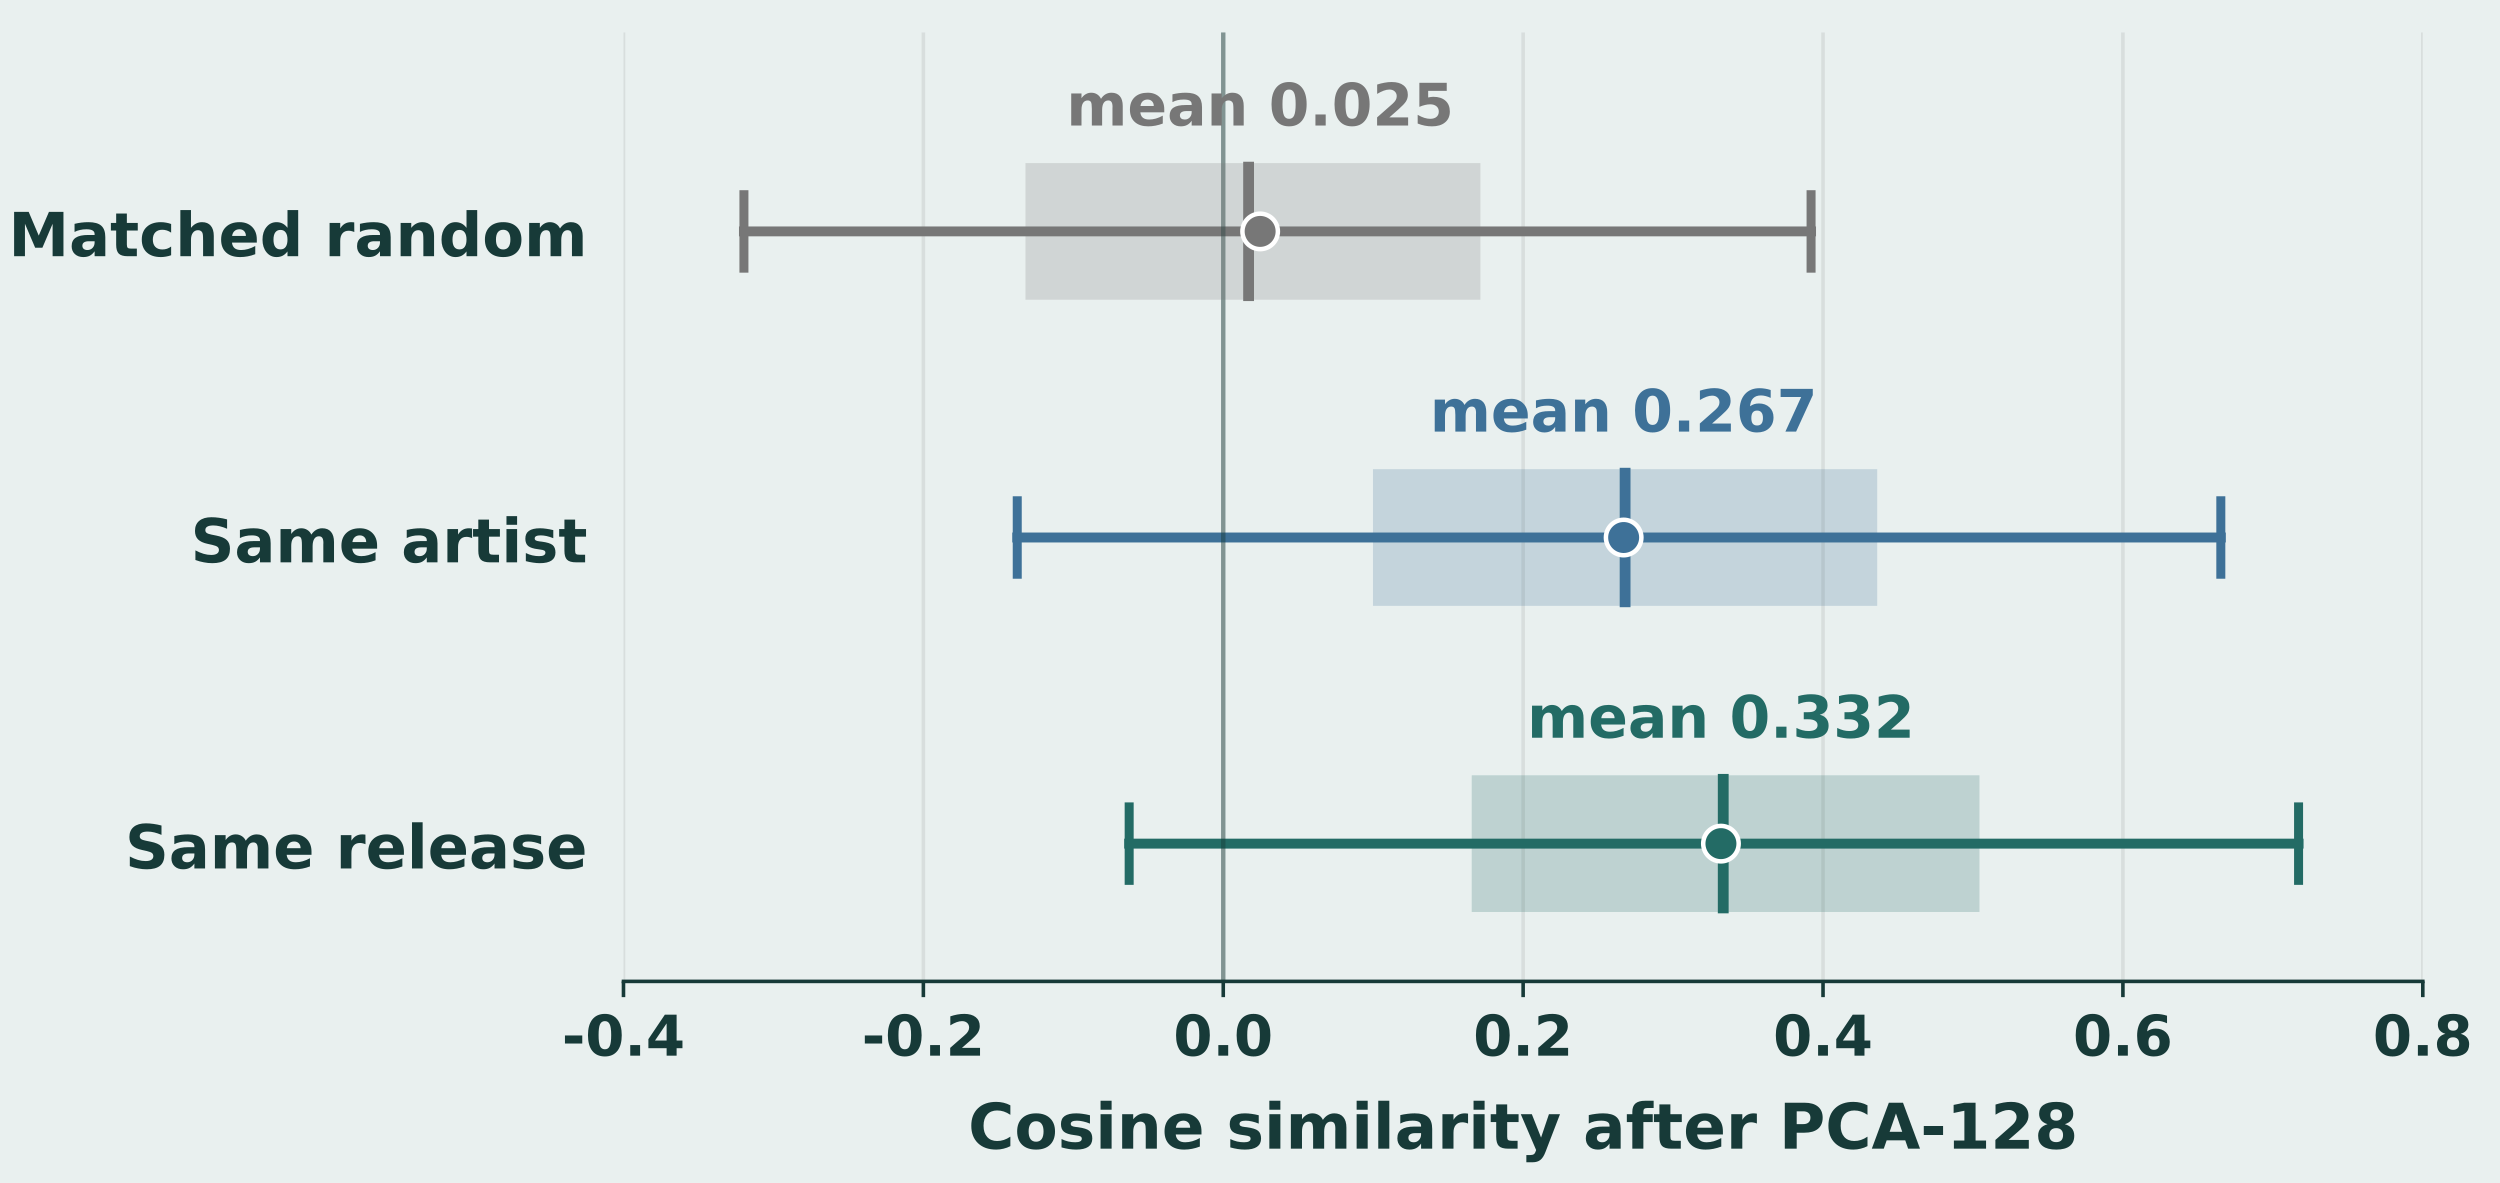
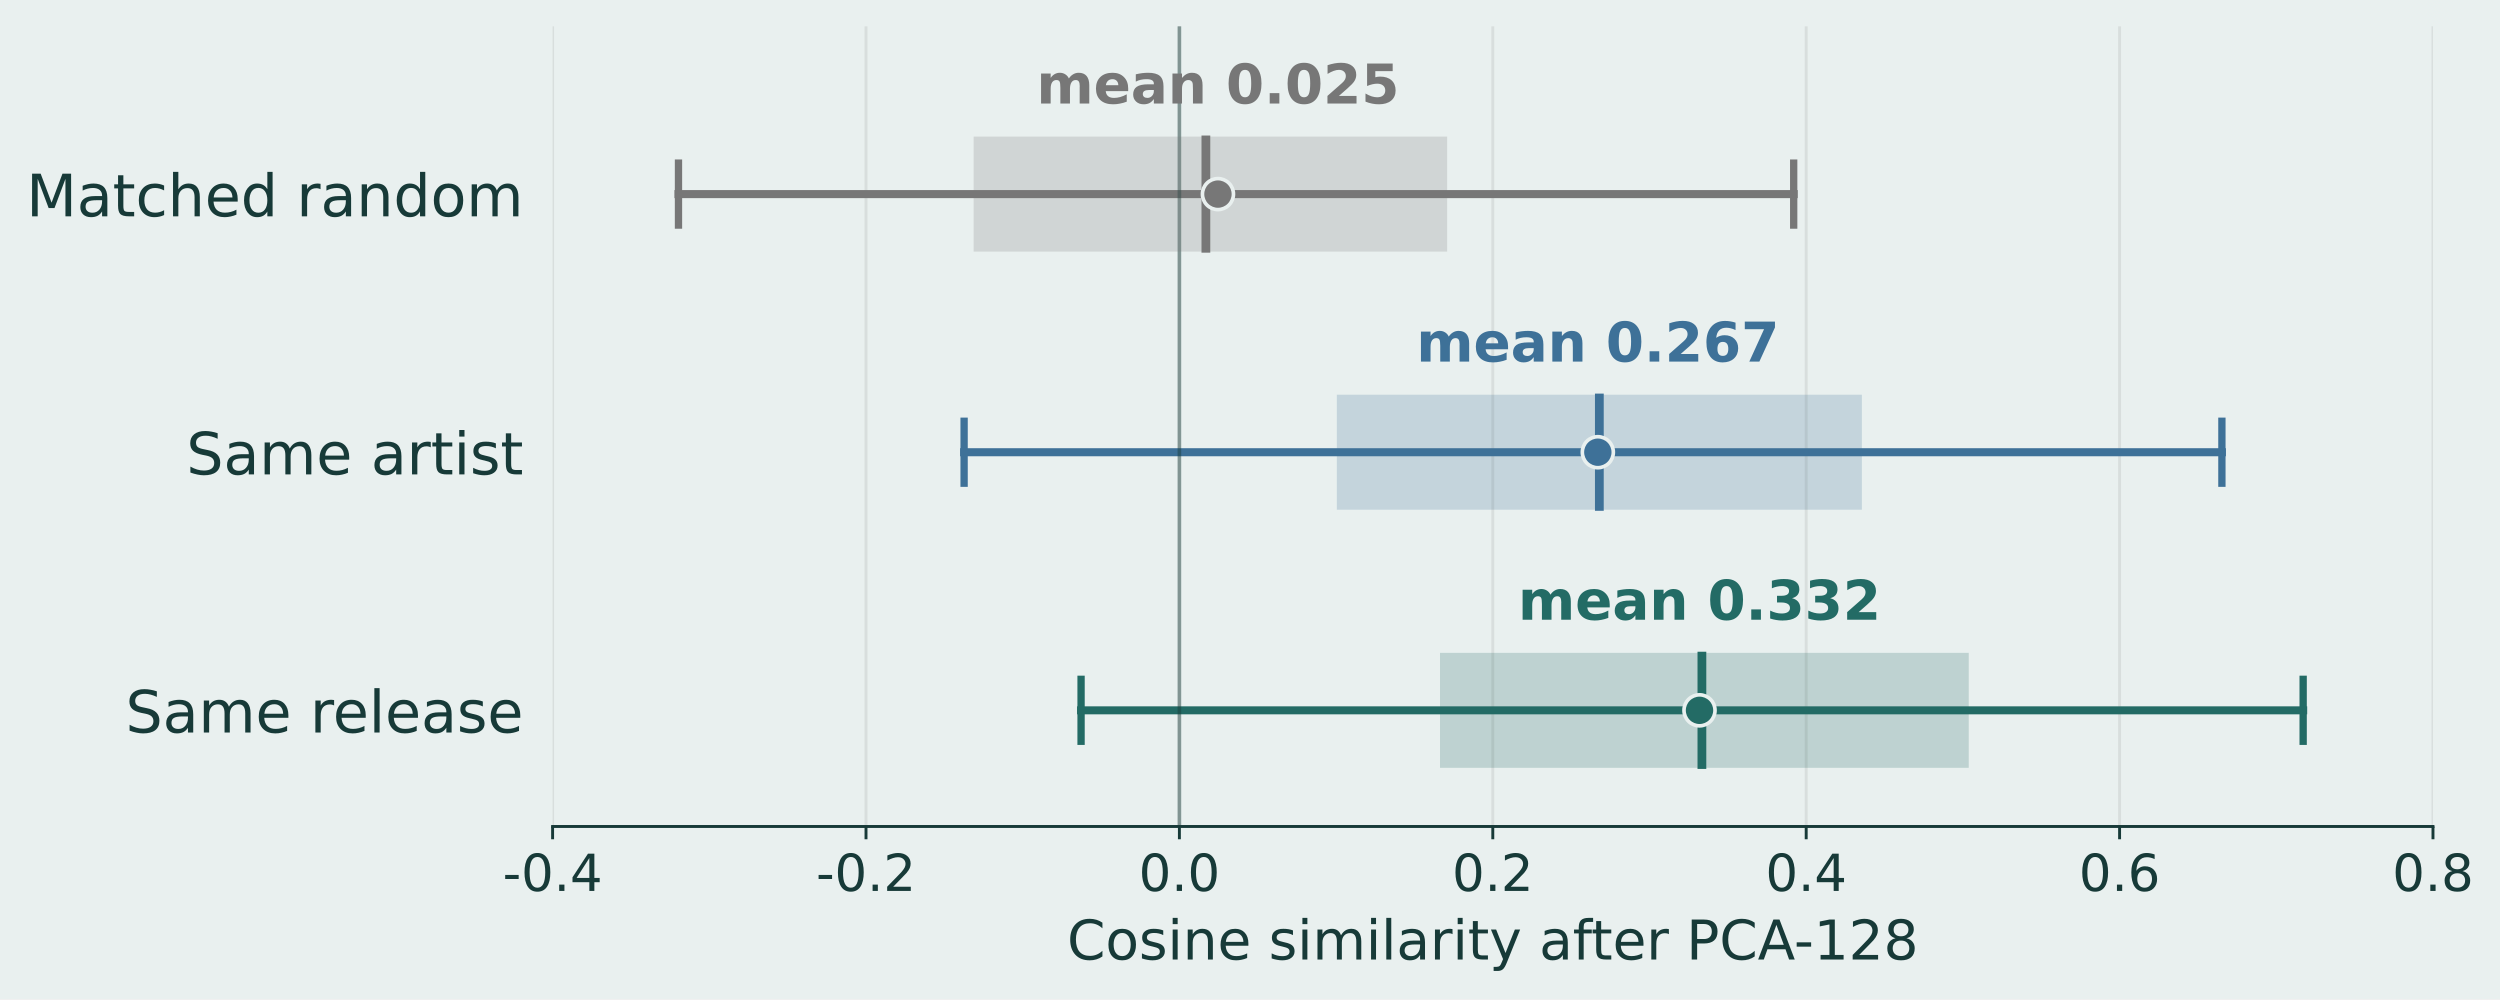
- <svg xmlns="http://www.w3.org/2000/svg" xmlns:xlink="http://www.w3.org/1999/xlink" width="555.011pt" height="262.573pt" viewBox="0 0 555.011 262.573" version="1.1">
+ <svg xmlns="http://www.w3.org/2000/svg" xmlns:xlink="http://www.w3.org/1999/xlink" width="683.863pt" height="273.281pt" viewBox="0 0 683.863 273.281" version="1.1">
  <defs>
    <style type="text/css">*{stroke-linejoin: round; stroke-linecap: butt}</style>
  </defs>
  <g id="figure_1">
    <g id="patch_1">
-       <path d="M 0 262.573  L 555.011 262.573  L 555.011 0  L 0 0  z " style="fill: #e9f0ef" />
+       <path d="M 0 273.281  L 683.863 273.281  L 683.863 0  L 0 0  z " style="fill: #e9f0ef" />
    </g>
    <g id="axes_1">
      <g id="patch_2">
-         <path d="M 138.416 217.872  L 537.872 217.872  L 537.872 7.2  L 138.416 7.2  z " style="fill: #e9f0ef" />
+         <path d="M 151.162 226.08  L 665.53 226.08  L 665.53 7.2  L 151.162 7.2  z " style="fill: #e9f0ef" />
      </g>
      <g id="matplotlib.axis_1">
        <g id="xtick_1">
          <g id="line2d_1">
-             <path d="M 138.416 217.872  L 138.416 7.2  " clip-path="url(#pe0c5e136ba)" style="fill: none; stroke: #d8dedd; stroke-width: 0.8; stroke-linecap: square" />
+             <path d="M 151.162 226.08  L 151.162 7.2  " clip-path="url(#p09c75dc4cb)" style="fill: none; stroke: #d8dedd; stroke-width: 0.8; stroke-linecap: square" />
          </g>
          <g id="line2d_2">
            <defs>
              <path id="m7c093b09a2" d="M 0 0  L 0 3.5  " style="stroke: #173a38; stroke-width: 0.8" />
            </defs>
            <g>
-               <use xlink:href="#m7c093b09a2" x="138.416" y="217.872" style="fill: #173a38; stroke: #173a38; stroke-width: 0.8" />
+               <use xlink:href="#m7c093b09a2" x="151.162" y="226.08" style="fill: #173a38; stroke: #173a38; stroke-width: 0.8" />
            </g>
          </g>
          <g id="text_1">
-             <text style="font-weight: 700; font-size: 12.5px; font-family: 'DejaVu Sans'; text-anchor: middle; fill: #173a38" x="138.416" y="234.369" transform="rotate(-0 138.416 234.3691)">-0.4</text>
+             <text style="font-size: 14px; font-family: 'DejaVu Sans'; text-anchor: middle; fill: #173a38" x="151.162" y="243.717" transform="rotate(-0 151.1625 243.7167)">-0.4</text>
          </g>
        </g>
        <g id="xtick_2">
          <g id="line2d_3">
-             <path d="M 204.992 217.872  L 204.992 7.2  " clip-path="url(#pe0c5e136ba)" style="fill: none; stroke: #d8dedd; stroke-width: 0.8; stroke-linecap: square" />
+             <path d="M 236.891 226.08  L 236.891 7.2  " clip-path="url(#p09c75dc4cb)" style="fill: none; stroke: #d8dedd; stroke-width: 0.8; stroke-linecap: square" />
          </g>
          <g id="line2d_4">
            <g>
-               <use xlink:href="#m7c093b09a2" x="204.992" y="217.872" style="fill: #173a38; stroke: #173a38; stroke-width: 0.8" />
+               <use xlink:href="#m7c093b09a2" x="236.891" y="226.08" style="fill: #173a38; stroke: #173a38; stroke-width: 0.8" />
            </g>
          </g>
          <g id="text_2">
-             <text style="font-weight: 700; font-size: 12.5px; font-family: 'DejaVu Sans'; text-anchor: middle; fill: #173a38" x="204.992" y="234.369" transform="rotate(-0 204.992 234.3691)">-0.2</text>
+             <text style="font-size: 14px; font-family: 'DejaVu Sans'; text-anchor: middle; fill: #173a38" x="236.891" y="243.717" transform="rotate(-0 236.8905 243.7167)">-0.2</text>
          </g>
        </g>
        <g id="xtick_3">
          <g id="line2d_5">
-             <path d="M 271.568 217.872  L 271.568 7.2  " clip-path="url(#pe0c5e136ba)" style="fill: none; stroke: #d8dedd; stroke-width: 0.8; stroke-linecap: square" />
+             <path d="M 322.618 226.08  L 322.618 7.2  " clip-path="url(#p09c75dc4cb)" style="fill: none; stroke: #d8dedd; stroke-width: 0.8; stroke-linecap: square" />
          </g>
          <g id="line2d_6">
            <g>
-               <use xlink:href="#m7c093b09a2" x="271.568" y="217.872" style="fill: #173a38; stroke: #173a38; stroke-width: 0.8" />
+               <use xlink:href="#m7c093b09a2" x="322.618" y="226.08" style="fill: #173a38; stroke: #173a38; stroke-width: 0.8" />
            </g>
          </g>
          <g id="text_3">
-             <text style="font-weight: 700; font-size: 12.5px; font-family: 'DejaVu Sans'; text-anchor: middle; fill: #173a38" x="271.568" y="234.369" transform="rotate(-0 271.568 234.3691)">0.0</text>
+             <text style="font-size: 14px; font-family: 'DejaVu Sans'; text-anchor: middle; fill: #173a38" x="322.618" y="243.717" transform="rotate(-0 322.6185 243.7167)">0.0</text>
          </g>
        </g>
        <g id="xtick_4">
          <g id="line2d_7">
-             <path d="M 338.144 217.872  L 338.144 7.2  " clip-path="url(#pe0c5e136ba)" style="fill: none; stroke: #d8dedd; stroke-width: 0.8; stroke-linecap: square" />
+             <path d="M 408.346 226.08  L 408.346 7.2  " clip-path="url(#p09c75dc4cb)" style="fill: none; stroke: #d8dedd; stroke-width: 0.8; stroke-linecap: square" />
          </g>
          <g id="line2d_8">
            <g>
-               <use xlink:href="#m7c093b09a2" x="338.144" y="217.872" style="fill: #173a38; stroke: #173a38; stroke-width: 0.8" />
+               <use xlink:href="#m7c093b09a2" x="408.346" y="226.08" style="fill: #173a38; stroke: #173a38; stroke-width: 0.8" />
            </g>
          </g>
          <g id="text_4">
-             <text style="font-weight: 700; font-size: 12.5px; font-family: 'DejaVu Sans'; text-anchor: middle; fill: #173a38" x="338.144" y="234.369" transform="rotate(-0 338.144 234.3691)">0.2</text>
+             <text style="font-size: 14px; font-family: 'DejaVu Sans'; text-anchor: middle; fill: #173a38" x="408.346" y="243.717" transform="rotate(-0 408.3465 243.7167)">0.2</text>
          </g>
        </g>
        <g id="xtick_5">
          <g id="line2d_9">
-             <path d="M 404.72 217.872  L 404.72 7.2  " clip-path="url(#pe0c5e136ba)" style="fill: none; stroke: #d8dedd; stroke-width: 0.8; stroke-linecap: square" />
+             <path d="M 494.075 226.08  L 494.075 7.2  " clip-path="url(#p09c75dc4cb)" style="fill: none; stroke: #d8dedd; stroke-width: 0.8; stroke-linecap: square" />
          </g>
          <g id="line2d_10">
            <g>
-               <use xlink:href="#m7c093b09a2" x="404.72" y="217.872" style="fill: #173a38; stroke: #173a38; stroke-width: 0.8" />
+               <use xlink:href="#m7c093b09a2" x="494.075" y="226.08" style="fill: #173a38; stroke: #173a38; stroke-width: 0.8" />
            </g>
          </g>
          <g id="text_5">
-             <text style="font-weight: 700; font-size: 12.5px; font-family: 'DejaVu Sans'; text-anchor: middle; fill: #173a38" x="404.72" y="234.369" transform="rotate(-0 404.72 234.3691)">0.4</text>
+             <text style="font-size: 14px; font-family: 'DejaVu Sans'; text-anchor: middle; fill: #173a38" x="494.075" y="243.717" transform="rotate(-0 494.0745 243.7167)">0.4</text>
          </g>
        </g>
        <g id="xtick_6">
          <g id="line2d_11">
-             <path d="M 471.296 217.872  L 471.296 7.2  " clip-path="url(#pe0c5e136ba)" style="fill: none; stroke: #d8dedd; stroke-width: 0.8; stroke-linecap: square" />
+             <path d="M 579.803 226.08  L 579.803 7.2  " clip-path="url(#p09c75dc4cb)" style="fill: none; stroke: #d8dedd; stroke-width: 0.8; stroke-linecap: square" />
          </g>
          <g id="line2d_12">
            <g>
-               <use xlink:href="#m7c093b09a2" x="471.296" y="217.872" style="fill: #173a38; stroke: #173a38; stroke-width: 0.8" />
+               <use xlink:href="#m7c093b09a2" x="579.803" y="226.08" style="fill: #173a38; stroke: #173a38; stroke-width: 0.8" />
            </g>
          </g>
          <g id="text_6">
-             <text style="font-weight: 700; font-size: 12.5px; font-family: 'DejaVu Sans'; text-anchor: middle; fill: #173a38" x="471.296" y="234.369" transform="rotate(-0 471.296 234.3691)">0.6</text>
+             <text style="font-size: 14px; font-family: 'DejaVu Sans'; text-anchor: middle; fill: #173a38" x="579.803" y="243.717" transform="rotate(-0 579.8025 243.7167)">0.6</text>
          </g>
        </g>
        <g id="xtick_7">
          <g id="line2d_13">
-             <path d="M 537.872 217.872  L 537.872 7.2  " clip-path="url(#pe0c5e136ba)" style="fill: none; stroke: #d8dedd; stroke-width: 0.8; stroke-linecap: square" />
+             <path d="M 665.53 226.08  L 665.53 7.2  " clip-path="url(#p09c75dc4cb)" style="fill: none; stroke: #d8dedd; stroke-width: 0.8; stroke-linecap: square" />
          </g>
          <g id="line2d_14">
            <g>
-               <use xlink:href="#m7c093b09a2" x="537.872" y="217.872" style="fill: #173a38; stroke: #173a38; stroke-width: 0.8" />
+               <use xlink:href="#m7c093b09a2" x="665.53" y="226.08" style="fill: #173a38; stroke: #173a38; stroke-width: 0.8" />
            </g>
          </g>
          <g id="text_7">
-             <text style="font-weight: 700; font-size: 12.5px; font-family: 'DejaVu Sans'; text-anchor: middle; fill: #173a38" x="537.872" y="234.369" transform="rotate(-0 537.872 234.3691)">0.8</text>
+             <text style="font-size: 14px; font-family: 'DejaVu Sans'; text-anchor: middle; fill: #173a38" x="665.53" y="243.717" transform="rotate(-0 665.5305 243.7167)">0.8</text>
          </g>
        </g>
        <g id="text_8">
-           <text style="font-weight: 700; font-size: 14px; font-family: 'DejaVu Sans'; text-anchor: middle; fill: #173a38" x="338.144" y="255.01" transform="rotate(-0 338.144 255.0098)">Cosine similarity after PCA-128</text>
+           <text style="font-size: 15px; font-family: 'DejaVu Sans'; text-anchor: middle; fill: #173a38" x="408.346" y="262.478" transform="rotate(-0 408.3465 262.4777)">Cosine similarity after PCA-128</text>
        </g>
      </g>
      <g id="matplotlib.axis_2">
        <g id="ytick_1">
          <g id="line2d_15" />
          <g id="text_9">
-             <text style="font-weight: 700; font-size: 13.5px; font-family: 'DejaVu Sans'; text-anchor: end; fill: #173a38" x="130.416" y="56.882" transform="rotate(-0 130.416 56.88203)">Matched random</text>
+             <text style="font-size: 16px; font-family: 'DejaVu Sans'; text-anchor: end; fill: #173a38" x="143.162" y="59.173" transform="rotate(-0 143.1625 59.17294)">Matched random</text>
          </g>
        </g>
        <g id="ytick_2">
          <g id="line2d_16" />
          <g id="text_10">
-             <text style="font-weight: 700; font-size: 13.5px; font-family: 'DejaVu Sans'; text-anchor: end; fill: #173a38" x="130.416" y="124.841" transform="rotate(-0 130.416 124.8407)">Same artist</text>
+             <text style="font-size: 16px; font-family: 'DejaVu Sans'; text-anchor: end; fill: #173a38" x="143.162" y="129.779" transform="rotate(-0 143.1625 129.7794)">Same artist</text>
          </g>
        </g>
        <g id="ytick_3">
          <g id="line2d_17" />
          <g id="text_11">
-             <text style="font-weight: 700; font-size: 13.5px; font-family: 'DejaVu Sans'; text-anchor: end; fill: #173a38" x="130.416" y="192.799" transform="rotate(-0 130.416 192.7994)">Same release</text>
+             <text style="font-size: 16px; font-family: 'DejaVu Sans'; text-anchor: end; fill: #173a38" x="143.162" y="200.386" transform="rotate(-0 143.1625 200.3858)">Same release</text>
          </g>
        </g>
      </g>
      <g id="line2d_18">
-         <path d="M 165.156 51.373  L 402.066 51.373  " clip-path="url(#pe0c5e136ba)" style="fill: none; stroke: #777777; stroke-width: 2.2; stroke-linecap: square" />
+         <path d="M 185.595 53.094  L 490.657 53.094  " clip-path="url(#p09c75dc4cb)" style="fill: none; stroke: #777777; stroke-width: 2.2; stroke-linecap: square" />
      </g>
      <g id="line2d_19">
-         <path d="M 165.156 59.528  L 165.156 43.218  " clip-path="url(#pe0c5e136ba)" style="fill: none; stroke: #777777; stroke-width: 2; stroke-linecap: square" />
+         <path d="M 185.595 61.567  L 185.595 44.621  " clip-path="url(#p09c75dc4cb)" style="fill: none; stroke: #777777; stroke-width: 2; stroke-linecap: square" />
      </g>
      <g id="line2d_20">
-         <path d="M 402.066 59.528  L 402.066 43.218  " clip-path="url(#pe0c5e136ba)" style="fill: none; stroke: #777777; stroke-width: 2; stroke-linecap: square" />
+         <path d="M 490.657 61.567  L 490.657 44.621  " clip-path="url(#p09c75dc4cb)" style="fill: none; stroke: #777777; stroke-width: 2; stroke-linecap: square" />
      </g>
      <g id="line2d_21">
-         <path d="M 277.194 65.644  L 277.194 37.102  " clip-path="url(#pe0c5e136ba)" style="fill: none; stroke: #777777; stroke-width: 2.4; stroke-linecap: square" />
+         <path d="M 329.863 67.922  L 329.863 38.267  " clip-path="url(#p09c75dc4cb)" style="fill: none; stroke: #777777; stroke-width: 2.4; stroke-linecap: square" />
      </g>
      <g id="line2d_22">
-         <path d="M 225.832 119.332  L 493.031 119.332  " clip-path="url(#pe0c5e136ba)" style="fill: none; stroke: #3e7198; stroke-width: 2.2; stroke-linecap: square" />
+         <path d="M 263.726 123.701  L 607.79 123.701  " clip-path="url(#p09c75dc4cb)" style="fill: none; stroke: #3e7198; stroke-width: 2.2; stroke-linecap: square" />
      </g>
      <g id="line2d_23">
-         <path d="M 225.832 127.487  L 225.832 111.177  " clip-path="url(#pe0c5e136ba)" style="fill: none; stroke: #3e7198; stroke-width: 2; stroke-linecap: square" />
+         <path d="M 263.726 132.173  L 263.726 115.228  " clip-path="url(#p09c75dc4cb)" style="fill: none; stroke: #3e7198; stroke-width: 2; stroke-linecap: square" />
      </g>
      <g id="line2d_24">
-         <path d="M 493.031 127.487  L 493.031 111.177  " clip-path="url(#pe0c5e136ba)" style="fill: none; stroke: #3e7198; stroke-width: 2; stroke-linecap: square" />
+         <path d="M 607.79 132.173  L 607.79 115.228  " clip-path="url(#p09c75dc4cb)" style="fill: none; stroke: #3e7198; stroke-width: 2; stroke-linecap: square" />
      </g>
      <g id="line2d_25">
-         <path d="M 360.78 133.603  L 360.78 105.061  " clip-path="url(#pe0c5e136ba)" style="fill: none; stroke: #3e7198; stroke-width: 2.4; stroke-linecap: square" />
+         <path d="M 437.494 138.528  L 437.494 108.873  " clip-path="url(#p09c75dc4cb)" style="fill: none; stroke: #3e7198; stroke-width: 2.4; stroke-linecap: square" />
      </g>
      <g id="line2d_26">
-         <path d="M 250.68 187.291  L 510.293 187.291  " clip-path="url(#pe0c5e136ba)" style="fill: none; stroke: #236b65; stroke-width: 2.2; stroke-linecap: square" />
+         <path d="M 295.721 194.307  L 630.018 194.307  " clip-path="url(#p09c75dc4cb)" style="fill: none; stroke: #236b65; stroke-width: 2.2; stroke-linecap: square" />
      </g>
      <g id="line2d_27">
-         <path d="M 250.68 195.446  L 250.68 179.136  " clip-path="url(#pe0c5e136ba)" style="fill: none; stroke: #236b65; stroke-width: 2; stroke-linecap: square" />
+         <path d="M 295.721 202.78  L 295.721 185.834  " clip-path="url(#p09c75dc4cb)" style="fill: none; stroke: #236b65; stroke-width: 2; stroke-linecap: square" />
      </g>
      <g id="line2d_28">
-         <path d="M 510.293 195.446  L 510.293 179.136  " clip-path="url(#pe0c5e136ba)" style="fill: none; stroke: #236b65; stroke-width: 2; stroke-linecap: square" />
+         <path d="M 630.018 202.78  L 630.018 185.834  " clip-path="url(#p09c75dc4cb)" style="fill: none; stroke: #236b65; stroke-width: 2; stroke-linecap: square" />
      </g>
      <g id="line2d_29">
-         <path d="M 382.566 201.562  L 382.566 173.019  " clip-path="url(#pe0c5e136ba)" style="fill: none; stroke: #236b65; stroke-width: 2.4; stroke-linecap: square" />
+         <path d="M 465.547 209.134  L 465.547 179.48  " clip-path="url(#p09c75dc4cb)" style="fill: none; stroke: #236b65; stroke-width: 2.4; stroke-linecap: square" />
      </g>
      <g id="line2d_30">
-         <path d="M 271.568 217.872  L 271.568 7.2  " clip-path="url(#pe0c5e136ba)" style="fill: none; stroke: #173a38; stroke-opacity: 0.45; stroke-linecap: square" />
+         <path d="M 322.618 226.08  L 322.618 7.2  " clip-path="url(#p09c75dc4cb)" style="fill: none; stroke: #173a38; stroke-opacity: 0.45; stroke-linecap: square" />
      </g>
      <g id="patch_3">
-         <path d="M 138.416 217.872  L 537.872 217.872  " style="fill: none; stroke: #173a38; stroke-width: 0.8; stroke-linejoin: miter; stroke-linecap: square" />
+         <path d="M 151.162 226.08  L 665.53 226.08  " style="fill: none; stroke: #173a38; stroke-width: 0.8; stroke-linejoin: miter; stroke-linecap: square" />
      </g>
      <g id="patch_4">
-         <path d="M 228.559 65.644  L 327.756 65.644  L 327.756 37.102  L 228.559 37.102  z " clip-path="url(#pe0c5e136ba)" style="fill: #777777; opacity: 0.22; stroke: #777777; stroke-width: 1.8; stroke-linejoin: miter" />
+         <path d="M 267.237 67.922  L 394.97 67.922  L 394.97 38.267  L 267.237 38.267  z " clip-path="url(#p09c75dc4cb)" style="fill: #777777; opacity: 0.22; stroke: #777777; stroke-width: 1.8; stroke-linejoin: miter" />
      </g>
      <g id="text_12">
-         <text style="font-weight: 700; font-size: 13px; font-family: 'DejaVu Sans'; text-anchor: middle; fill: #777777" x="279.758" y="27.863" transform="rotate(-0 279.7584 27.8625)">mean 0.025</text>
+         <text style="font-weight: 700; font-size: 15px; font-family: 'DejaVu Sans'; text-anchor: middle; fill: #777777" x="333.165" y="28.309" transform="rotate(-0 333.165 28.30874)">mean 0.025</text>
      </g>
      <g id="patch_5">
-         <path d="M 305.708 133.603  L 415.849 133.603  L 415.849 105.061  L 305.708 105.061  z " clip-path="url(#pe0c5e136ba)" style="fill: #3e7198; opacity: 0.22; stroke: #3e7198; stroke-width: 1.8; stroke-linejoin: miter" />
+         <path d="M 366.579 138.528  L 508.404 138.528  L 508.404 108.873  L 366.579 108.873  z " clip-path="url(#p09c75dc4cb)" style="fill: #3e7198; opacity: 0.22; stroke: #3e7198; stroke-width: 1.8; stroke-linejoin: miter" />
      </g>
      <g id="text_13">
-         <text style="font-weight: 700; font-size: 13px; font-family: 'DejaVu Sans'; text-anchor: middle; fill: #3e7198" x="360.458" y="95.821" transform="rotate(-0 360.4583 95.82121)">mean 0.267</text>
+         <text style="font-weight: 700; font-size: 15px; font-family: 'DejaVu Sans'; text-anchor: middle; fill: #3e7198" x="437.08" y="98.915" transform="rotate(-0 437.0799 98.91519)">mean 0.267</text>
      </g>
      <g id="patch_6">
-         <path d="M 327.627 201.562  L 438.553 201.562  L 438.553 173.019  L 327.627 173.019  z " clip-path="url(#pe0c5e136ba)" style="fill: #236b65; opacity: 0.22; stroke: #236b65; stroke-width: 1.8; stroke-linejoin: miter" />
+         <path d="M 394.804 209.134  L 537.64 209.134  L 537.64 179.48  L 394.804 179.48  z " clip-path="url(#p09c75dc4cb)" style="fill: #236b65; opacity: 0.22; stroke: #236b65; stroke-width: 1.8; stroke-linejoin: miter" />
      </g>
      <g id="text_14">
-         <text style="font-weight: 700; font-size: 13px; font-family: 'DejaVu Sans'; text-anchor: middle; fill: #236b65" x="382.057" y="163.78" transform="rotate(-0 382.0573 163.7799)">mean 0.332</text>
+         <text style="font-weight: 700; font-size: 15px; font-family: 'DejaVu Sans'; text-anchor: middle; fill: #236b65" x="464.892" y="169.522" transform="rotate(-0 464.8924 169.5216)">mean 0.332</text>
      </g>
      <g id="PathCollection_1">
        <defs>
-           <path id="m8db062a2c1" d="M 0 3.937  C 1.044 3.937 2.046 3.522 2.784 2.784  C 3.522 2.046 3.937 1.044 3.937 0  C 3.937 -1.044 3.522 -2.046 2.784 -2.784  C 2.046 -3.522 1.044 -3.937 0 -3.937  C -1.044 -3.937 -2.046 -3.522 -2.784 -2.784  C -3.522 -2.046 -3.937 -1.044 -3.937 0  C -3.937 1.044 -3.522 2.046 -2.784 2.784  C -2.046 3.522 -1.044 3.937 0 3.937  z " style="stroke: #ffffff" />
+           <path id="m4f4f5b028e" d="M 0 4.243  C 1.125 4.243 2.204 3.796 3 3  C 3.796 2.204 4.243 1.125 4.243 0  C 4.243 -1.125 3.796 -2.204 3 -3  C 2.204 -3.796 1.125 -4.243 0 -4.243  C -1.125 -4.243 -2.204 -3.796 -3 -3  C -3.796 -2.204 -4.243 -1.125 -4.243 0  C -4.243 1.125 -3.796 2.204 -3 3  C -2.204 3.796 -1.125 4.243 0 4.243  z " style="stroke: #e9f0ef" />
        </defs>
-         <g clip-path="url(#pe0c5e136ba)">
-           <use xlink:href="#m8db062a2c1" x="279.758" y="51.373" style="fill: #777777; stroke: #ffffff" />
+         <g clip-path="url(#p09c75dc4cb)">
+           <use xlink:href="#m4f4f5b028e" x="333.165" y="53.094" style="fill: #777777; stroke: #e9f0ef" />
        </g>
      </g>
      <g id="PathCollection_2">
        <defs>
-           <path id="m0824745b96" d="M 0 3.937  C 1.044 3.937 2.046 3.522 2.784 2.784  C 3.522 2.046 3.937 1.044 3.937 0  C 3.937 -1.044 3.522 -2.046 2.784 -2.784  C 2.046 -3.522 1.044 -3.937 0 -3.937  C -1.044 -3.937 -2.046 -3.522 -2.784 -2.784  C -3.522 -2.046 -3.937 -1.044 -3.937 0  C -3.937 1.044 -3.522 2.046 -2.784 2.784  C -2.046 3.522 -1.044 3.937 0 3.937  z " style="stroke: #ffffff" />
+           <path id="m238bf74e73" d="M 0 4.243  C 1.125 4.243 2.204 3.796 3 3  C 3.796 2.204 4.243 1.125 4.243 0  C 4.243 -1.125 3.796 -2.204 3 -3  C 2.204 -3.796 1.125 -4.243 0 -4.243  C -1.125 -4.243 -2.204 -3.796 -3 -3  C -3.796 -2.204 -4.243 -1.125 -4.243 0  C -4.243 1.125 -3.796 2.204 -3 3  C -2.204 3.796 -1.125 4.243 0 4.243  z " style="stroke: #e9f0ef" />
        </defs>
-         <g clip-path="url(#pe0c5e136ba)">
-           <use xlink:href="#m0824745b96" x="360.458" y="119.332" style="fill: #3e7198; stroke: #ffffff" />
+         <g clip-path="url(#p09c75dc4cb)">
+           <use xlink:href="#m238bf74e73" x="437.08" y="123.701" style="fill: #3e7198; stroke: #e9f0ef" />
        </g>
      </g>
      <g id="PathCollection_3">
        <defs>
-           <path id="md700db01e8" d="M 0 3.937  C 1.044 3.937 2.046 3.522 2.784 2.784  C 3.522 2.046 3.937 1.044 3.937 0  C 3.937 -1.044 3.522 -2.046 2.784 -2.784  C 2.046 -3.522 1.044 -3.937 0 -3.937  C -1.044 -3.937 -2.046 -3.522 -2.784 -2.784  C -3.522 -2.046 -3.937 -1.044 -3.937 0  C -3.937 1.044 -3.522 2.046 -2.784 2.784  C -2.046 3.522 -1.044 3.937 0 3.937  z " style="stroke: #ffffff" />
+           <path id="m0cbacfe046" d="M 0 4.243  C 1.125 4.243 2.204 3.796 3 3  C 3.796 2.204 4.243 1.125 4.243 0  C 4.243 -1.125 3.796 -2.204 3 -3  C 2.204 -3.796 1.125 -4.243 0 -4.243  C -1.125 -4.243 -2.204 -3.796 -3 -3  C -3.796 -2.204 -4.243 -1.125 -4.243 0  C -4.243 1.125 -3.796 2.204 -3 3  C -2.204 3.796 -1.125 4.243 0 4.243  z " style="stroke: #e9f0ef" />
        </defs>
-         <g clip-path="url(#pe0c5e136ba)">
-           <use xlink:href="#md700db01e8" x="382.057" y="187.291" style="fill: #236b65; stroke: #ffffff" />
+         <g clip-path="url(#p09c75dc4cb)">
+           <use xlink:href="#m0cbacfe046" x="464.892" y="194.307" style="fill: #236b65; stroke: #e9f0ef" />
        </g>
      </g>
    </g>
  </g>
  <defs>
-     <clipPath id="pe0c5e136ba">
-       <rect x="138.416" y="7.2" width="399.456" height="210.672" />
+     <clipPath id="p09c75dc4cb">
+       <rect x="151.162" y="7.2" width="514.368" height="218.88" />
    </clipPath>
  </defs>
</svg>
